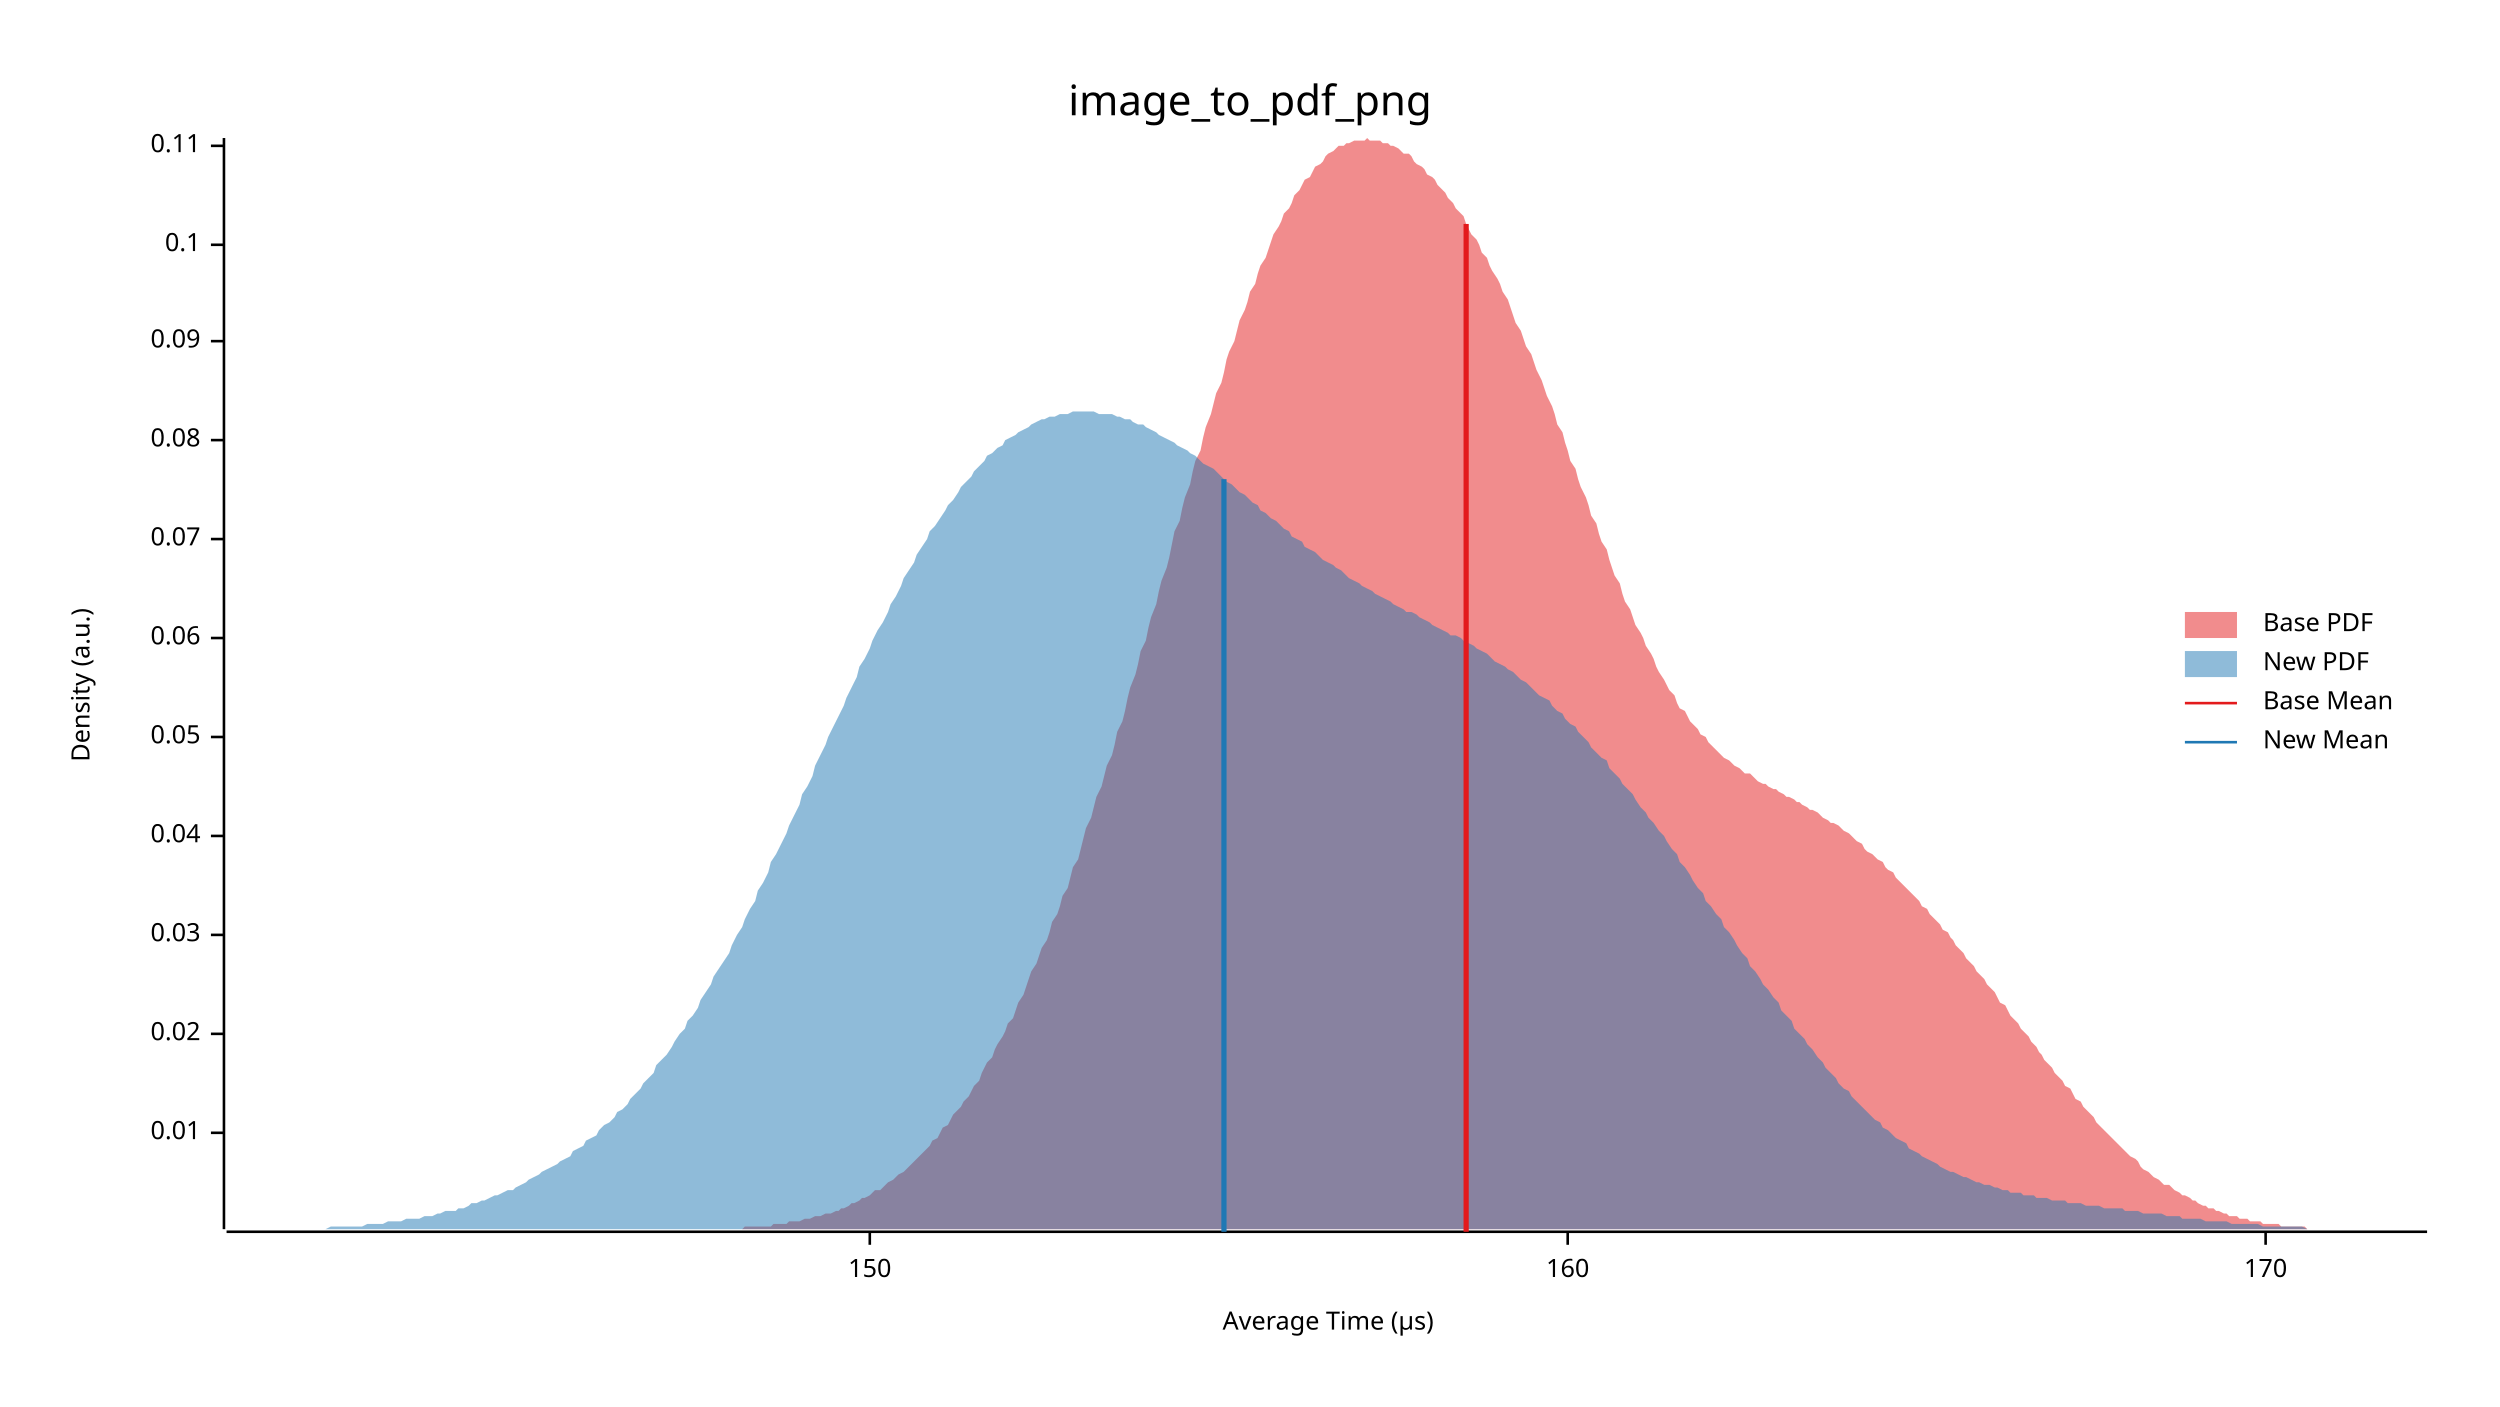
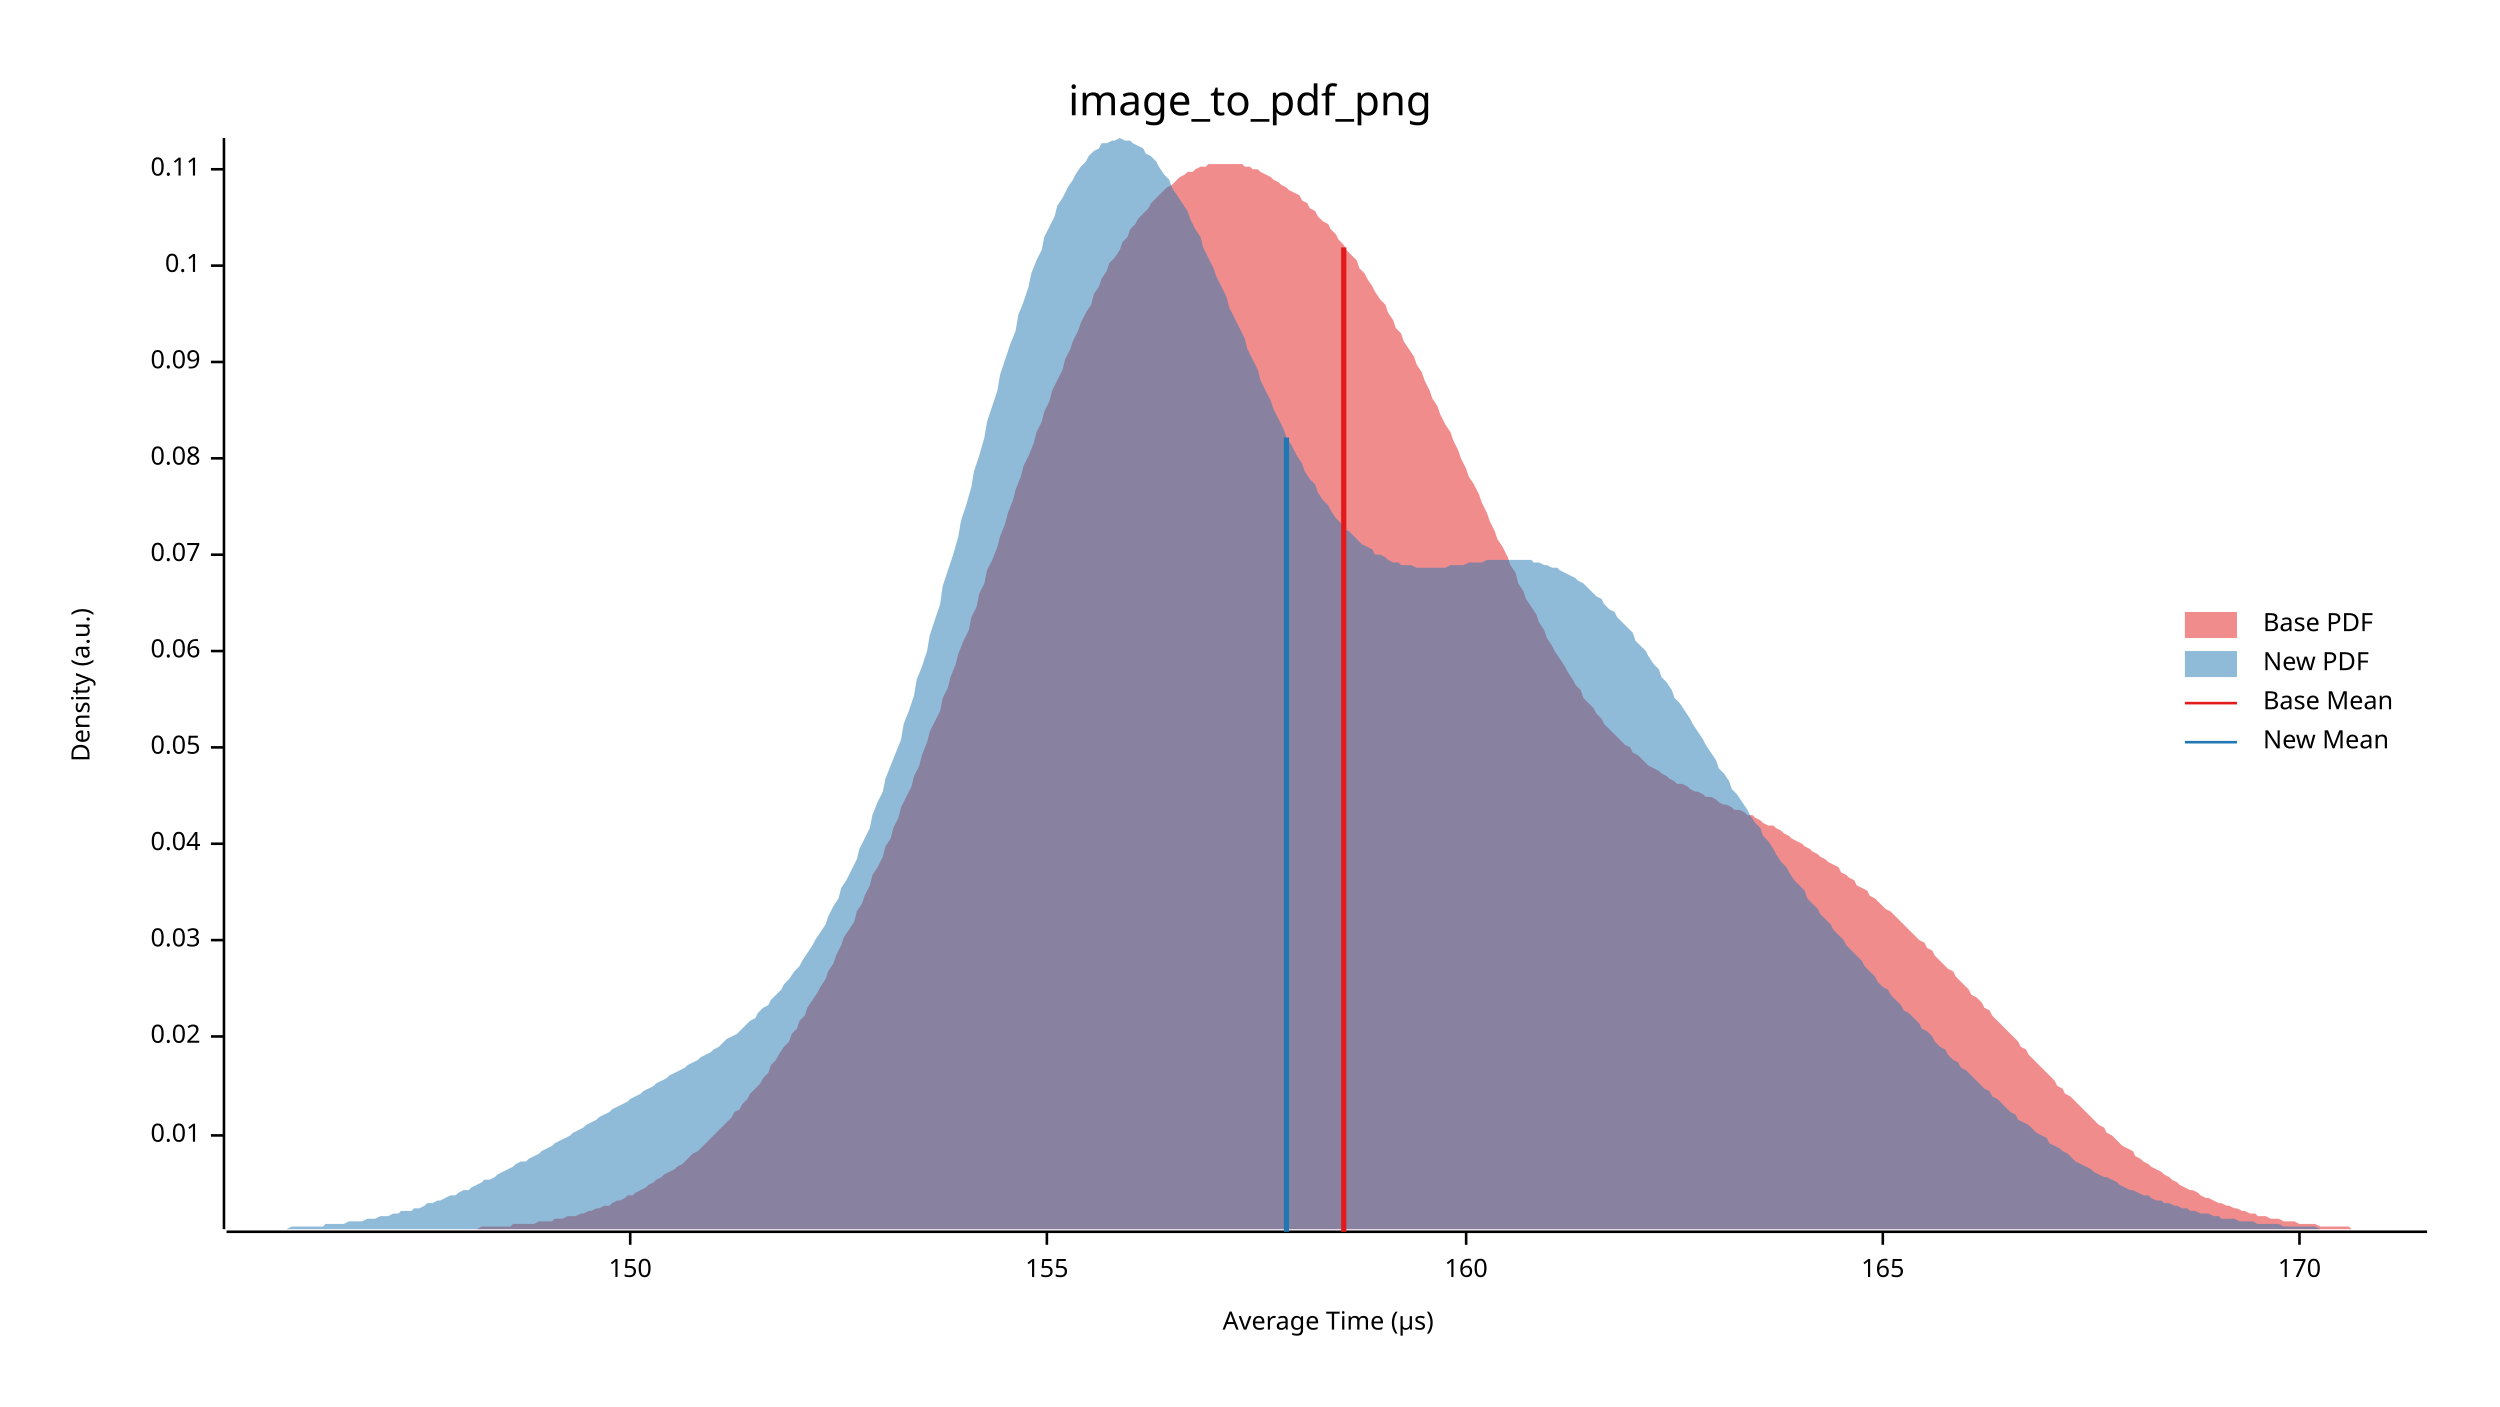
<svg xmlns="http://www.w3.org/2000/svg" width="960" height="540" viewBox="0 0 960 540">
  <text x="480" y="32" dy="0.76em" text-anchor="middle" font-family="sans-serif" font-size="16.129" opacity="1" fill="#000000">
image_to_pdf_png
</text>
  <text x="27" y="263" dy="0.76em" text-anchor="middle" font-family="sans-serif" font-size="9.677" opacity="1" fill="#000000" transform="rotate(270, 27, 263)">
Density (a.u.)
</text>
  <text x="510" y="513" dy="-0.5ex" text-anchor="middle" font-family="sans-serif" font-size="9.677" opacity="1" fill="#000000">
Average Time (µs)
</text>
  <polyline fill="none" opacity="1" stroke="#000000" stroke-width="1" points="86,53 86,472 " />
-   <text x="77" y="435" dy="0.5ex" text-anchor="end" font-family="sans-serif" font-size="9.677" opacity="1" fill="#000000">
+   <text x="77" y="436" dy="0.5ex" text-anchor="end" font-family="sans-serif" font-size="9.677" opacity="1" fill="#000000">
0.01
</text>
-   <polyline fill="none" opacity="1" stroke="#000000" stroke-width="1" points="81,435 86,435 " />
-   <text x="77" y="397" dy="0.5ex" text-anchor="end" font-family="sans-serif" font-size="9.677" opacity="1" fill="#000000">
+   <polyline fill="none" opacity="1" stroke="#000000" stroke-width="1" points="81,436 86,436 " />
+   <text x="77" y="398" dy="0.5ex" text-anchor="end" font-family="sans-serif" font-size="9.677" opacity="1" fill="#000000">
0.02
</text>
-   <polyline fill="none" opacity="1" stroke="#000000" stroke-width="1" points="81,397 86,397 " />
-   <text x="77" y="359" dy="0.5ex" text-anchor="end" font-family="sans-serif" font-size="9.677" opacity="1" fill="#000000">
+   <polyline fill="none" opacity="1" stroke="#000000" stroke-width="1" points="81,398 86,398 " />
+   <text x="77" y="361" dy="0.5ex" text-anchor="end" font-family="sans-serif" font-size="9.677" opacity="1" fill="#000000">
0.03
</text>
-   <polyline fill="none" opacity="1" stroke="#000000" stroke-width="1" points="81,359 86,359 " />
-   <text x="77" y="321" dy="0.5ex" text-anchor="end" font-family="sans-serif" font-size="9.677" opacity="1" fill="#000000">
+   <polyline fill="none" opacity="1" stroke="#000000" stroke-width="1" points="81,361 86,361 " />
+   <text x="77" y="324" dy="0.5ex" text-anchor="end" font-family="sans-serif" font-size="9.677" opacity="1" fill="#000000">
0.04
</text>
-   <polyline fill="none" opacity="1" stroke="#000000" stroke-width="1" points="81,321 86,321 " />
-   <text x="77" y="283" dy="0.5ex" text-anchor="end" font-family="sans-serif" font-size="9.677" opacity="1" fill="#000000">
+   <polyline fill="none" opacity="1" stroke="#000000" stroke-width="1" points="81,324 86,324 " />
+   <text x="77" y="287" dy="0.5ex" text-anchor="end" font-family="sans-serif" font-size="9.677" opacity="1" fill="#000000">
0.05
</text>
-   <polyline fill="none" opacity="1" stroke="#000000" stroke-width="1" points="81,283 86,283 " />
-   <text x="77" y="245" dy="0.5ex" text-anchor="end" font-family="sans-serif" font-size="9.677" opacity="1" fill="#000000">
+   <polyline fill="none" opacity="1" stroke="#000000" stroke-width="1" points="81,287 86,287 " />
+   <text x="77" y="250" dy="0.5ex" text-anchor="end" font-family="sans-serif" font-size="9.677" opacity="1" fill="#000000">
0.06
</text>
-   <polyline fill="none" opacity="1" stroke="#000000" stroke-width="1" points="81,245 86,245 " />
-   <text x="77" y="207" dy="0.5ex" text-anchor="end" font-family="sans-serif" font-size="9.677" opacity="1" fill="#000000">
+   <polyline fill="none" opacity="1" stroke="#000000" stroke-width="1" points="81,250 86,250 " />
+   <text x="77" y="213" dy="0.5ex" text-anchor="end" font-family="sans-serif" font-size="9.677" opacity="1" fill="#000000">
0.07
</text>
-   <polyline fill="none" opacity="1" stroke="#000000" stroke-width="1" points="81,207 86,207 " />
-   <text x="77" y="169" dy="0.5ex" text-anchor="end" font-family="sans-serif" font-size="9.677" opacity="1" fill="#000000">
+   <polyline fill="none" opacity="1" stroke="#000000" stroke-width="1" points="81,213 86,213 " />
+   <text x="77" y="176" dy="0.5ex" text-anchor="end" font-family="sans-serif" font-size="9.677" opacity="1" fill="#000000">
0.08
</text>
-   <polyline fill="none" opacity="1" stroke="#000000" stroke-width="1" points="81,169 86,169 " />
-   <text x="77" y="131" dy="0.5ex" text-anchor="end" font-family="sans-serif" font-size="9.677" opacity="1" fill="#000000">
+   <polyline fill="none" opacity="1" stroke="#000000" stroke-width="1" points="81,176 86,176 " />
+   <text x="77" y="139" dy="0.5ex" text-anchor="end" font-family="sans-serif" font-size="9.677" opacity="1" fill="#000000">
0.09
</text>
-   <polyline fill="none" opacity="1" stroke="#000000" stroke-width="1" points="81,131 86,131 " />
-   <text x="77" y="94" dy="0.5ex" text-anchor="end" font-family="sans-serif" font-size="9.677" opacity="1" fill="#000000">
+   <polyline fill="none" opacity="1" stroke="#000000" stroke-width="1" points="81,139 86,139 " />
+   <text x="77" y="102" dy="0.5ex" text-anchor="end" font-family="sans-serif" font-size="9.677" opacity="1" fill="#000000">
0.1
</text>
-   <polyline fill="none" opacity="1" stroke="#000000" stroke-width="1" points="81,94 86,94 " />
-   <text x="77" y="56" dy="0.5ex" text-anchor="end" font-family="sans-serif" font-size="9.677" opacity="1" fill="#000000">
+   <polyline fill="none" opacity="1" stroke="#000000" stroke-width="1" points="81,102 86,102 " />
+   <text x="77" y="65" dy="0.5ex" text-anchor="end" font-family="sans-serif" font-size="9.677" opacity="1" fill="#000000">
0.11
</text>
-   <polyline fill="none" opacity="1" stroke="#000000" stroke-width="1" points="81,56 86,56 " />
+   <polyline fill="none" opacity="1" stroke="#000000" stroke-width="1" points="81,65 86,65 " />
  <polyline fill="none" opacity="1" stroke="#000000" stroke-width="1" points="87,473 932,473 " />
-   <text x="334" y="483" dy="0.76em" text-anchor="middle" font-family="sans-serif" font-size="9.677" opacity="1" fill="#000000">
+   <text x="242" y="483" dy="0.76em" text-anchor="middle" font-family="sans-serif" font-size="9.677" opacity="1" fill="#000000">
150
</text>
-   <polyline fill="none" opacity="1" stroke="#000000" stroke-width="1" points="334,473 334,478 " />
-   <text x="602" y="483" dy="0.76em" text-anchor="middle" font-family="sans-serif" font-size="9.677" opacity="1" fill="#000000">
+   <polyline fill="none" opacity="1" stroke="#000000" stroke-width="1" points="242,473 242,478 " />
+   <text x="402" y="483" dy="0.76em" text-anchor="middle" font-family="sans-serif" font-size="9.677" opacity="1" fill="#000000">
+ 155
+ </text>
+   <polyline fill="none" opacity="1" stroke="#000000" stroke-width="1" points="402,473 402,478 " />
+   <text x="563" y="483" dy="0.76em" text-anchor="middle" font-family="sans-serif" font-size="9.677" opacity="1" fill="#000000">
160
</text>
-   <polyline fill="none" opacity="1" stroke="#000000" stroke-width="1" points="602,473 602,478 " />
-   <text x="870" y="483" dy="0.76em" text-anchor="middle" font-family="sans-serif" font-size="9.677" opacity="1" fill="#000000">
+   <polyline fill="none" opacity="1" stroke="#000000" stroke-width="1" points="563,473 563,478 " />
+   <text x="723" y="483" dy="0.76em" text-anchor="middle" font-family="sans-serif" font-size="9.677" opacity="1" fill="#000000">
+ 165
+ </text>
+   <polyline fill="none" opacity="1" stroke="#000000" stroke-width="1" points="723,473 723,478 " />
+   <text x="883" y="483" dy="0.76em" text-anchor="middle" font-family="sans-serif" font-size="9.677" opacity="1" fill="#000000">
170
</text>
-   <polyline fill="none" opacity="1" stroke="#000000" stroke-width="1" points="870,473 870,478 " />
-   <polygon opacity="0.5" fill="#E31A1C" points="256,472 258,472 259,472 260,472 262,472 263,472 264,472 265,472 267,472 268,472 269,472 271,472 272,472 273,472 275,472 276,472 277,472 279,472 280,472 281,472 283,472 284,472 285,472 286,471 288,471 289,471 290,471 292,471 293,471 294,471 296,471 297,470 298,470 300,470 301,470 302,470 303,469 305,469 306,469 307,469 309,468 310,468 311,468 313,467 314,467 315,467 317,466 318,466 319,466 321,465 322,465 323,464 324,464 326,463 327,462 328,462 330,461 331,460 332,460 334,459 335,458 336,457 338,457 339,456 340,455 341,454 343,453 344,452 345,451 347,450 348,449 349,448 351,446 352,445 353,444 355,442 356,441 357,440 358,438 360,437 361,435 362,433 364,432 365,430 366,428 368,426 369,425 370,423 372,421 373,419 374,417 376,415 377,412 378,410 379,408 381,406 382,403 383,401 385,398 386,396 387,393 389,391 390,388 391,385 393,382 394,379 395,376 396,373 398,370 399,367 400,364 402,361 403,358 404,354 406,351 407,348 408,344 410,341 411,337 412,333 414,330 415,326 416,322 417,318 419,314 420,310 421,306 423,302 424,298 425,294 427,290 428,286 429,281 431,277 432,273 433,268 434,264 436,259 437,255 438,250 440,246 441,241 442,237 444,232 445,227 446,223 448,218 449,214 450,209 451,204 453,200 454,195 455,191 457,186 458,181 459,177 461,173 462,168 463,164 465,159 466,155 467,151 469,147 470,143 471,138 472,135 474,131 475,127 476,123 478,119 479,116 480,112 482,109 483,105 484,102 486,99 487,96 488,93 489,90 491,87 492,85 493,82 495,80 496,78 497,75 499,73 500,71 501,69 503,68 504,66 505,64 507,63 508,62 509,60 510,59 512,58 513,57 514,56 516,56 517,55 518,55 520,54 521,54 522,54 524,54 525,53 526,54 527,54 529,54 530,54 531,55 533,55 534,56 535,56 537,57 538,58 539,59 541,59 542,60 543,62 544,63 546,64 547,65 548,67 550,68 551,69 552,71 554,73 555,74 556,76 558,78 559,80 560,81 562,83 563,86 564,88 565,90 567,92 568,94 569,97 571,99 572,102 573,104 575,107 576,109 577,112 579,115 580,118 581,121 582,124 584,127 585,130 586,133 588,136 589,139 590,142 592,146 593,149 594,152 596,156 597,159 598,163 600,166 601,170 602,173 603,177 605,180 606,184 607,187 609,191 610,194 611,198 613,201 614,205 615,208 617,211 618,215 619,218 620,221 622,224 623,228 624,231 626,234 627,237 628,240 630,243 631,245 632,248 634,251 635,253 636,256 637,258 639,261 640,263 641,265 643,267 644,270 645,272 647,273 648,275 649,277 651,279 652,280 653,282 655,283 656,285 657,286 658,287 660,289 661,290 662,291 664,292 665,293 666,294 668,295 669,296 670,297 672,297 673,298 674,299 675,300 677,301 678,301 679,302 681,303 682,303 683,304 685,305 686,306 687,306 689,307 690,308 691,308 692,309 694,310 695,311 696,311 698,312 699,313 700,314 702,315 703,316 704,316 706,317 707,318 708,319 710,320 711,321 712,322 713,323 715,324 716,326 717,327 719,328 720,329 721,330 723,331 724,333 725,334 727,335 728,337 729,338 730,339 732,341 733,342 734,343 736,345 737,346 738,348 740,349 741,351 742,352 744,354 745,355 746,357 748,358 749,360 750,361 751,363 753,365 754,366 755,368 757,370 758,371 759,373 761,375 762,376 763,378 765,380 766,381 767,383 768,385 770,386 771,388 772,390 774,392 775,393 776,395 778,397 779,398 780,400 782,402 783,404 784,405 785,407 787,409 788,410 789,412 791,414 792,415 793,417 795,418 796,420 797,422 799,423 800,425 801,426 803,428 804,429 805,431 806,432 808,434 809,435 810,436 812,438 813,439 814,440 816,442 817,443 818,444 820,445 821,446 822,448 823,449 825,450 826,451 827,452 829,453 830,454 831,455 833,455 834,456 835,457 837,458 838,459 839,459 841,460 842,461 843,461 844,462 846,463 847,463 848,464 850,464 851,465 852,465 854,466 855,466 856,467 858,467 859,467 860,468 861,468 863,468 864,469 865,469 867,469 868,469 869,470 871,470 872,470 873,470 875,470 876,471 877,471 878,471 880,471 881,471 882,471 884,471 885,471 886,472 888,472 889,472 890,472 892,472 893,472 894,472 896,472 897,472 898,472 899,472 901,472 902,472 903,472 905,472 906,472 907,472 909,472 910,472 910,472 256,472 " />
-   <polygon opacity="0.5" fill="#1F78B4" points="87,472 88,472 90,472 92,472 93,472 95,472 97,472 98,472 100,472 102,472 103,472 105,472 107,472 109,472 110,472 112,472 114,472 115,472 117,472 119,472 120,472 122,472 124,472 125,472 127,471 129,471 131,471 132,471 134,471 136,471 137,471 139,471 141,470 142,470 144,470 146,470 147,470 149,469 151,469 153,469 154,469 156,468 158,468 159,468 161,468 163,467 164,467 166,467 168,466 169,466 171,465 173,465 175,465 176,464 178,464 180,463 181,462 183,462 185,461 186,461 188,460 190,459 191,459 193,458 195,457 197,457 198,456 200,455 202,454 203,453 205,452 207,451 208,450 210,449 212,448 214,447 215,446 217,445 219,444 220,442 222,441 224,440 225,438 227,437 229,436 230,434 232,432 234,431 236,429 237,427 239,426 241,424 242,422 244,420 246,418 247,416 249,414 251,412 252,409 254,407 256,405 258,402 259,400 261,397 263,395 264,392 266,390 268,387 269,384 271,381 273,378 274,375 276,372 278,369 280,366 281,363 283,359 285,356 286,353 288,349 290,346 291,342 293,339 295,335 296,331 298,328 300,324 302,320 303,317 305,313 307,309 308,305 310,302 312,298 313,294 315,290 317,286 318,283 320,279 322,275 324,271 325,268 327,264 329,260 330,256 332,253 334,249 335,246 337,242 339,239 341,235 342,232 344,229 346,225 347,222 349,219 351,216 352,213 354,210 356,207 357,204 359,202 361,199 363,196 364,194 366,192 368,189 369,187 371,185 373,183 374,181 376,179 378,177 379,175 381,174 383,172 385,171 386,169 388,168 390,167 391,166 393,165 395,164 396,163 398,162 400,161 401,161 403,160 405,160 407,159 408,159 410,159 412,158 413,158 415,158 417,158 418,158 420,158 422,159 423,159 425,159 427,159 429,160 430,160 432,161 434,161 435,162 437,163 439,163 440,164 442,165 444,166 445,167 447,168 449,169 451,170 452,171 454,172 456,173 457,174 459,175 461,177 462,178 464,179 466,180 468,182 469,183 471,185 473,186 474,187 476,189 478,190 479,191 481,193 483,194 484,196 486,197 488,199 490,200 491,201 493,203 495,204 496,206 498,207 500,208 501,210 503,211 505,212 506,213 508,215 510,216 512,217 513,218 515,219 517,221 518,222 520,223 522,224 523,225 525,226 527,227 528,228 530,229 532,230 534,231 535,232 537,233 539,234 540,235 542,235 544,236 545,237 547,238 549,239 550,240 552,241 554,242 556,243 557,244 559,244 561,245 562,246 564,247 566,248 567,249 569,250 571,251 573,253 574,254 576,255 578,256 579,257 581,258 583,260 584,261 586,262 588,264 589,265 591,267 593,268 595,269 596,271 598,273 600,274 601,276 603,278 605,279 606,281 608,283 610,285 611,287 613,289 615,291 617,292 618,295 620,297 622,299 623,301 625,303 627,305 628,307 630,310 632,312 633,314 635,316 637,319 639,321 640,323 642,326 644,328 645,331 647,333 649,336 650,338 652,341 654,343 655,346 657,348 659,351 661,353 662,356 664,358 666,361 667,363 669,366 671,368 672,371 674,373 676,376 677,378 679,380 681,383 683,385 684,388 686,390 688,392 689,395 691,397 693,399 694,401 696,403 698,406 700,408 701,410 703,412 705,414 706,416 708,418 710,419 711,421 713,423 715,425 716,426 718,428 720,430 722,431 723,433 725,434 727,436 728,437 730,438 732,439 733,441 735,442 737,443 738,444 740,445 742,446 744,447 745,448 747,449 749,450 750,450 752,451 754,452 755,452 757,453 759,454 760,454 762,455 764,455 766,456 767,456 769,457 771,457 772,458 774,458 776,458 777,459 779,459 781,459 782,460 784,460 786,460 788,461 789,461 791,461 793,461 794,462 796,462 798,462 799,462 801,463 803,463 804,463 806,463 808,464 810,464 811,464 813,464 815,464 816,465 818,465 820,465 821,465 823,466 825,466 827,466 828,466 830,466 832,467 833,467 835,467 837,467 838,468 840,468 842,468 843,468 845,468 847,469 849,469 850,469 852,469 854,469 855,469 857,470 859,470 860,470 862,470 864,470 865,470 867,470 869,471 871,471 872,471 874,471 876,471 877,471 879,471 881,471 882,471 884,471 886,472 887,472 889,472 891,472 893,472 894,472 896,472 898,472 899,472 901,472 903,472 904,472 906,472 908,472 909,472 911,472 913,472 915,472 916,472 918,472 920,472 921,472 923,472 925,472 926,472 928,472 930,472 932,472 932,472 87,472 " />
-   <polyline fill="none" opacity="1" stroke="#E31A1C" stroke-width="2" points="563,473 563,86 " />
-   <polyline fill="none" opacity="1" stroke="#1F78B4" stroke-width="2" points="470,473 470,184 " />
+   <polyline fill="none" opacity="1" stroke="#000000" stroke-width="1" points="883,473 883,478 " />
+   <polygon opacity="0.5" fill="#E31A1C" points="149,472 150,472 152,472 154,472 155,472 157,472 158,472 160,472 161,472 163,472 164,472 166,472 168,472 169,472 171,472 172,472 174,472 175,472 177,472 179,472 180,472 182,472 183,472 185,471 186,471 188,471 190,471 191,471 193,471 194,471 196,471 197,470 199,470 201,470 202,470 204,470 205,470 207,469 208,469 210,469 212,469 213,468 215,468 216,468 218,467 219,467 221,467 223,466 224,466 226,465 227,465 229,464 230,464 232,463 234,463 235,462 237,461 238,461 240,460 241,459 243,459 244,458 246,457 248,456 249,455 251,454 252,453 254,452 255,451 257,450 259,449 260,448 262,447 263,446 265,444 266,443 268,442 270,440 271,439 273,437 274,436 276,434 277,433 279,431 281,429 282,427 284,426 285,424 287,422 288,420 290,418 292,416 293,414 295,412 296,409 298,407 299,405 301,402 303,400 304,397 306,395 307,392 309,390 310,387 312,384 314,381 315,379 317,376 318,373 320,370 321,367 323,363 324,360 326,357 328,354 329,350 331,347 332,344 334,340 335,336 337,333 339,329 340,325 342,322 343,318 345,314 346,310 348,306 350,302 351,298 353,294 354,290 356,285 357,281 359,277 361,273 362,268 364,264 365,260 367,255 368,251 370,246 372,242 373,237 375,233 376,228 378,224 379,219 381,215 383,210 384,206 386,201 387,197 389,192 390,188 392,183 393,179 395,175 397,170 398,166 400,162 401,158 403,154 404,150 406,146 408,142 409,138 411,134 412,131 414,127 415,124 417,120 419,117 420,113 422,110 423,107 425,104 426,101 428,99 430,96 431,93 433,91 434,88 436,86 437,84 439,82 441,80 442,78 444,76 445,75 447,73 448,72 450,71 452,69 453,68 455,67 456,66 458,66 459,65 461,64 463,64 464,63 466,63 467,63 469,63 470,63 472,63 473,63 475,63 477,63 478,64 480,64 481,65 483,65 484,66 486,67 488,68 489,69 491,70 492,71 494,72 495,73 497,74 499,75 500,77 502,78 503,80 505,81 506,83 508,85 510,86 511,88 513,90 514,92 516,94 517,96 519,98 521,100 522,103 524,105 525,107 527,110 528,112 530,115 532,117 533,120 535,123 536,126 538,128 539,131 541,134 543,137 544,140 546,143 547,146 549,150 550,153 552,156 553,159 555,163 557,166 558,169 560,173 561,176 563,180 564,183 566,186 568,190 569,193 571,197 572,200 574,204 575,207 577,210 579,214 580,217 582,220 583,224 585,227 586,230 588,233 590,236 591,239 593,242 594,245 596,248 597,250 599,253 601,256 602,258 604,261 605,263 607,265 608,268 610,270 612,272 613,274 615,276 616,278 618,280 619,281 621,283 623,285 624,286 626,287 627,289 629,290 630,291 632,293 633,294 635,295 637,296 638,297 640,298 641,299 643,300 644,301 646,301 648,302 649,303 651,304 652,304 654,305 655,306 657,306 659,307 660,308 662,309 663,309 665,310 666,311 668,311 670,312 671,313 673,313 674,314 676,315 677,316 679,317 681,317 682,318 684,319 685,320 687,321 688,322 690,323 692,324 693,325 695,326 696,327 698,328 699,329 701,330 702,331 704,332 706,333 707,335 709,336 710,337 712,338 713,340 715,341 717,342 718,344 720,345 721,346 723,348 724,349 726,350 728,352 729,353 731,355 732,356 734,358 735,359 737,361 739,362 740,364 742,365 743,367 745,369 746,370 748,372 750,373 751,375 753,377 754,378 756,380 757,382 759,383 761,385 762,387 764,388 765,390 767,392 768,393 770,395 772,397 773,398 775,400 776,402 778,403 779,405 781,407 782,408 784,410 786,412 787,413 789,415 790,417 792,418 793,420 795,421 797,423 798,424 800,426 801,427 803,429 804,430 806,432 808,433 809,435 811,436 812,437 814,439 815,440 817,441 819,442 820,444 822,445 823,446 825,447 826,448 828,449 830,450 831,451 833,452 834,453 836,454 837,455 839,456 841,457 842,457 844,458 845,459 847,460 848,460 850,461 852,462 853,462 855,463 856,463 858,464 859,464 861,465 862,465 864,466 866,466 867,467 869,467 870,467 872,468 873,468 875,468 877,469 878,469 880,469 881,469 883,470 884,470 886,470 888,470 889,470 891,471 892,471 894,471 895,471 897,471 899,471 900,471 902,471 903,472 905,472 906,472 908,472 910,472 911,472 913,472 914,472 916,472 917,472 919,472 921,472 922,472 924,472 925,472 927,472 928,472 930,472 932,472 932,472 149,472 " />
+   <polygon opacity="0.5" fill="#1F78B4" points="87,472 88,472 90,472 92,472 93,472 95,472 97,472 98,472 100,472 102,472 103,472 105,472 107,472 109,472 110,472 112,471 114,471 115,471 117,471 119,471 120,471 122,471 124,471 125,470 127,470 129,470 131,470 132,470 134,469 136,469 137,469 139,469 141,468 142,468 144,468 146,467 147,467 149,467 151,466 153,466 154,465 156,465 158,465 159,464 161,464 163,463 164,462 166,462 168,461 169,461 171,460 173,459 175,459 176,458 178,457 180,457 181,456 183,455 185,454 186,453 188,453 190,452 191,451 193,450 195,449 197,448 198,447 200,446 202,446 203,445 205,444 207,443 208,442 210,441 212,440 213,439 215,438 217,437 219,436 220,435 222,434 224,433 225,432 227,431 229,430 230,429 232,428 234,427 235,426 237,425 239,424 241,423 242,422 244,421 246,420 247,419 249,418 251,417 252,416 254,415 256,414 257,413 259,412 261,411 263,410 264,409 266,408 268,407 269,406 271,405 273,404 274,403 276,402 278,400 279,399 281,398 283,397 285,395 286,394 288,392 290,391 291,389 293,387 295,386 296,384 298,382 300,380 301,378 303,376 305,373 307,371 308,369 310,366 312,363 313,361 315,358 317,355 318,352 320,348 322,345 323,341 325,338 327,334 329,330 330,326 332,322 334,318 335,313 337,308 339,304 340,299 342,294 344,289 346,284 347,278 349,273 351,267 352,261 354,256 356,250 357,244 359,238 361,232 362,225 364,219 366,213 368,206 369,200 371,194 373,187 374,181 376,175 378,168 379,162 381,156 383,150 384,144 386,138 388,132 390,127 391,121 393,116 395,110 396,105 398,100 400,96 401,91 403,87 405,83 406,79 408,76 410,72 412,69 413,67 415,64 417,62 418,60 420,58 422,57 423,55 425,55 427,54 428,54 430,53 432,54 434,54 435,55 437,56 439,57 440,59 442,60 444,62 445,64 447,67 449,69 450,72 452,75 454,78 456,81 457,84 459,88 461,91 462,95 464,99 466,103 467,106 469,110 471,114 472,118 474,122 476,126 478,130 479,134 481,138 483,142 484,146 486,150 488,154 489,157 491,161 493,165 494,168 496,171 498,175 500,178 501,181 503,184 505,186 506,189 508,192 510,194 511,196 513,199 515,201 516,203 518,204 520,206 522,208 523,209 525,210 527,211 528,213 530,213 532,214 533,215 535,216 537,216 538,217 540,217 542,217 544,218 545,218 547,218 549,218 550,218 552,218 554,218 555,218 557,217 559,217 560,217 562,217 564,216 566,216 567,216 569,216 571,215 572,215 574,215 576,215 577,215 579,215 581,215 582,215 584,215 586,215 588,215 589,216 591,216 593,217 594,217 596,218 598,218 599,219 601,220 603,221 605,222 606,223 608,224 610,226 611,227 613,229 615,230 616,232 618,234 620,235 621,237 623,239 625,241 627,243 628,246 630,248 632,250 633,252 635,255 637,257 638,260 640,262 642,265 643,268 645,270 647,273 649,276 650,278 652,281 654,284 655,286 657,289 659,292 660,295 662,297 664,300 665,303 667,305 669,308 671,311 672,313 674,316 676,318 677,321 679,323 681,326 682,328 684,331 686,333 687,335 689,338 691,340 693,342 694,345 696,347 698,349 699,351 701,353 703,355 704,357 706,359 708,361 709,363 711,365 713,367 715,369 716,371 718,373 720,375 721,377 723,379 725,380 726,382 728,384 730,386 731,388 733,389 735,391 737,393 738,395 740,396 742,398 743,400 745,402 747,403 748,405 750,407 752,408 753,410 755,411 757,413 759,415 760,416 762,418 764,419 765,421 767,422 769,424 770,425 772,427 774,428 775,430 777,431 779,432 781,434 782,435 784,436 786,437 787,439 789,440 791,441 792,442 794,443 796,445 797,446 799,447 801,448 803,449 804,450 806,451 808,452 809,452 811,453 813,454 814,455 816,456 818,457 819,457 821,458 823,459 825,459 826,460 828,461 830,461 831,462 833,462 835,463 836,463 838,464 840,464 841,465 843,465 845,466 847,466 848,466 850,467 852,467 853,468 855,468 857,468 858,468 860,469 862,469 864,469 865,469 867,470 869,470 870,470 872,470 874,470 875,470 877,471 879,471 880,471 882,471 884,471 886,471 887,471 889,471 891,472 892,472 894,472 896,472 897,472 899,472 901,472 902,472 904,472 906,472 908,472 909,472 911,472 913,472 914,472 916,472 918,472 919,472 921,472 923,472 924,472 926,472 928,472 930,472 931,472 931,472 87,472 " />
+   <polyline fill="none" opacity="1" stroke="#E31A1C" stroke-width="2" points="516,473 516,95 " />
+   <polyline fill="none" opacity="1" stroke="#1F78B4" stroke-width="2" points="494,473 494,168 " />
  <text x="869" y="235" dy="0.76em" text-anchor="start" font-family="sans-serif" font-size="9.677" opacity="1" fill="#000000">
Base PDF
</text>
  <text x="869" y="250" dy="0.76em" text-anchor="start" font-family="sans-serif" font-size="9.677" opacity="1" fill="#000000">
New PDF
</text>
  <text x="869" y="265" dy="0.76em" text-anchor="start" font-family="sans-serif" font-size="9.677" opacity="1" fill="#000000">
Base Mean
</text>
  <text x="869" y="280" dy="0.76em" text-anchor="start" font-family="sans-serif" font-size="9.677" opacity="1" fill="#000000">
New Mean
</text>
  <rect x="839" y="235" width="20" height="10" opacity="0.5" fill="#E31A1C" stroke="none" />
  <rect x="839" y="250" width="20" height="10" opacity="0.5" fill="#1F78B4" stroke="none" />
  <polyline fill="none" opacity="1" stroke="#E31A1C" stroke-width="1" points="839,270 859,270 " />
  <polyline fill="none" opacity="1" stroke="#1F78B4" stroke-width="1" points="839,285 859,285 " />
</svg>
